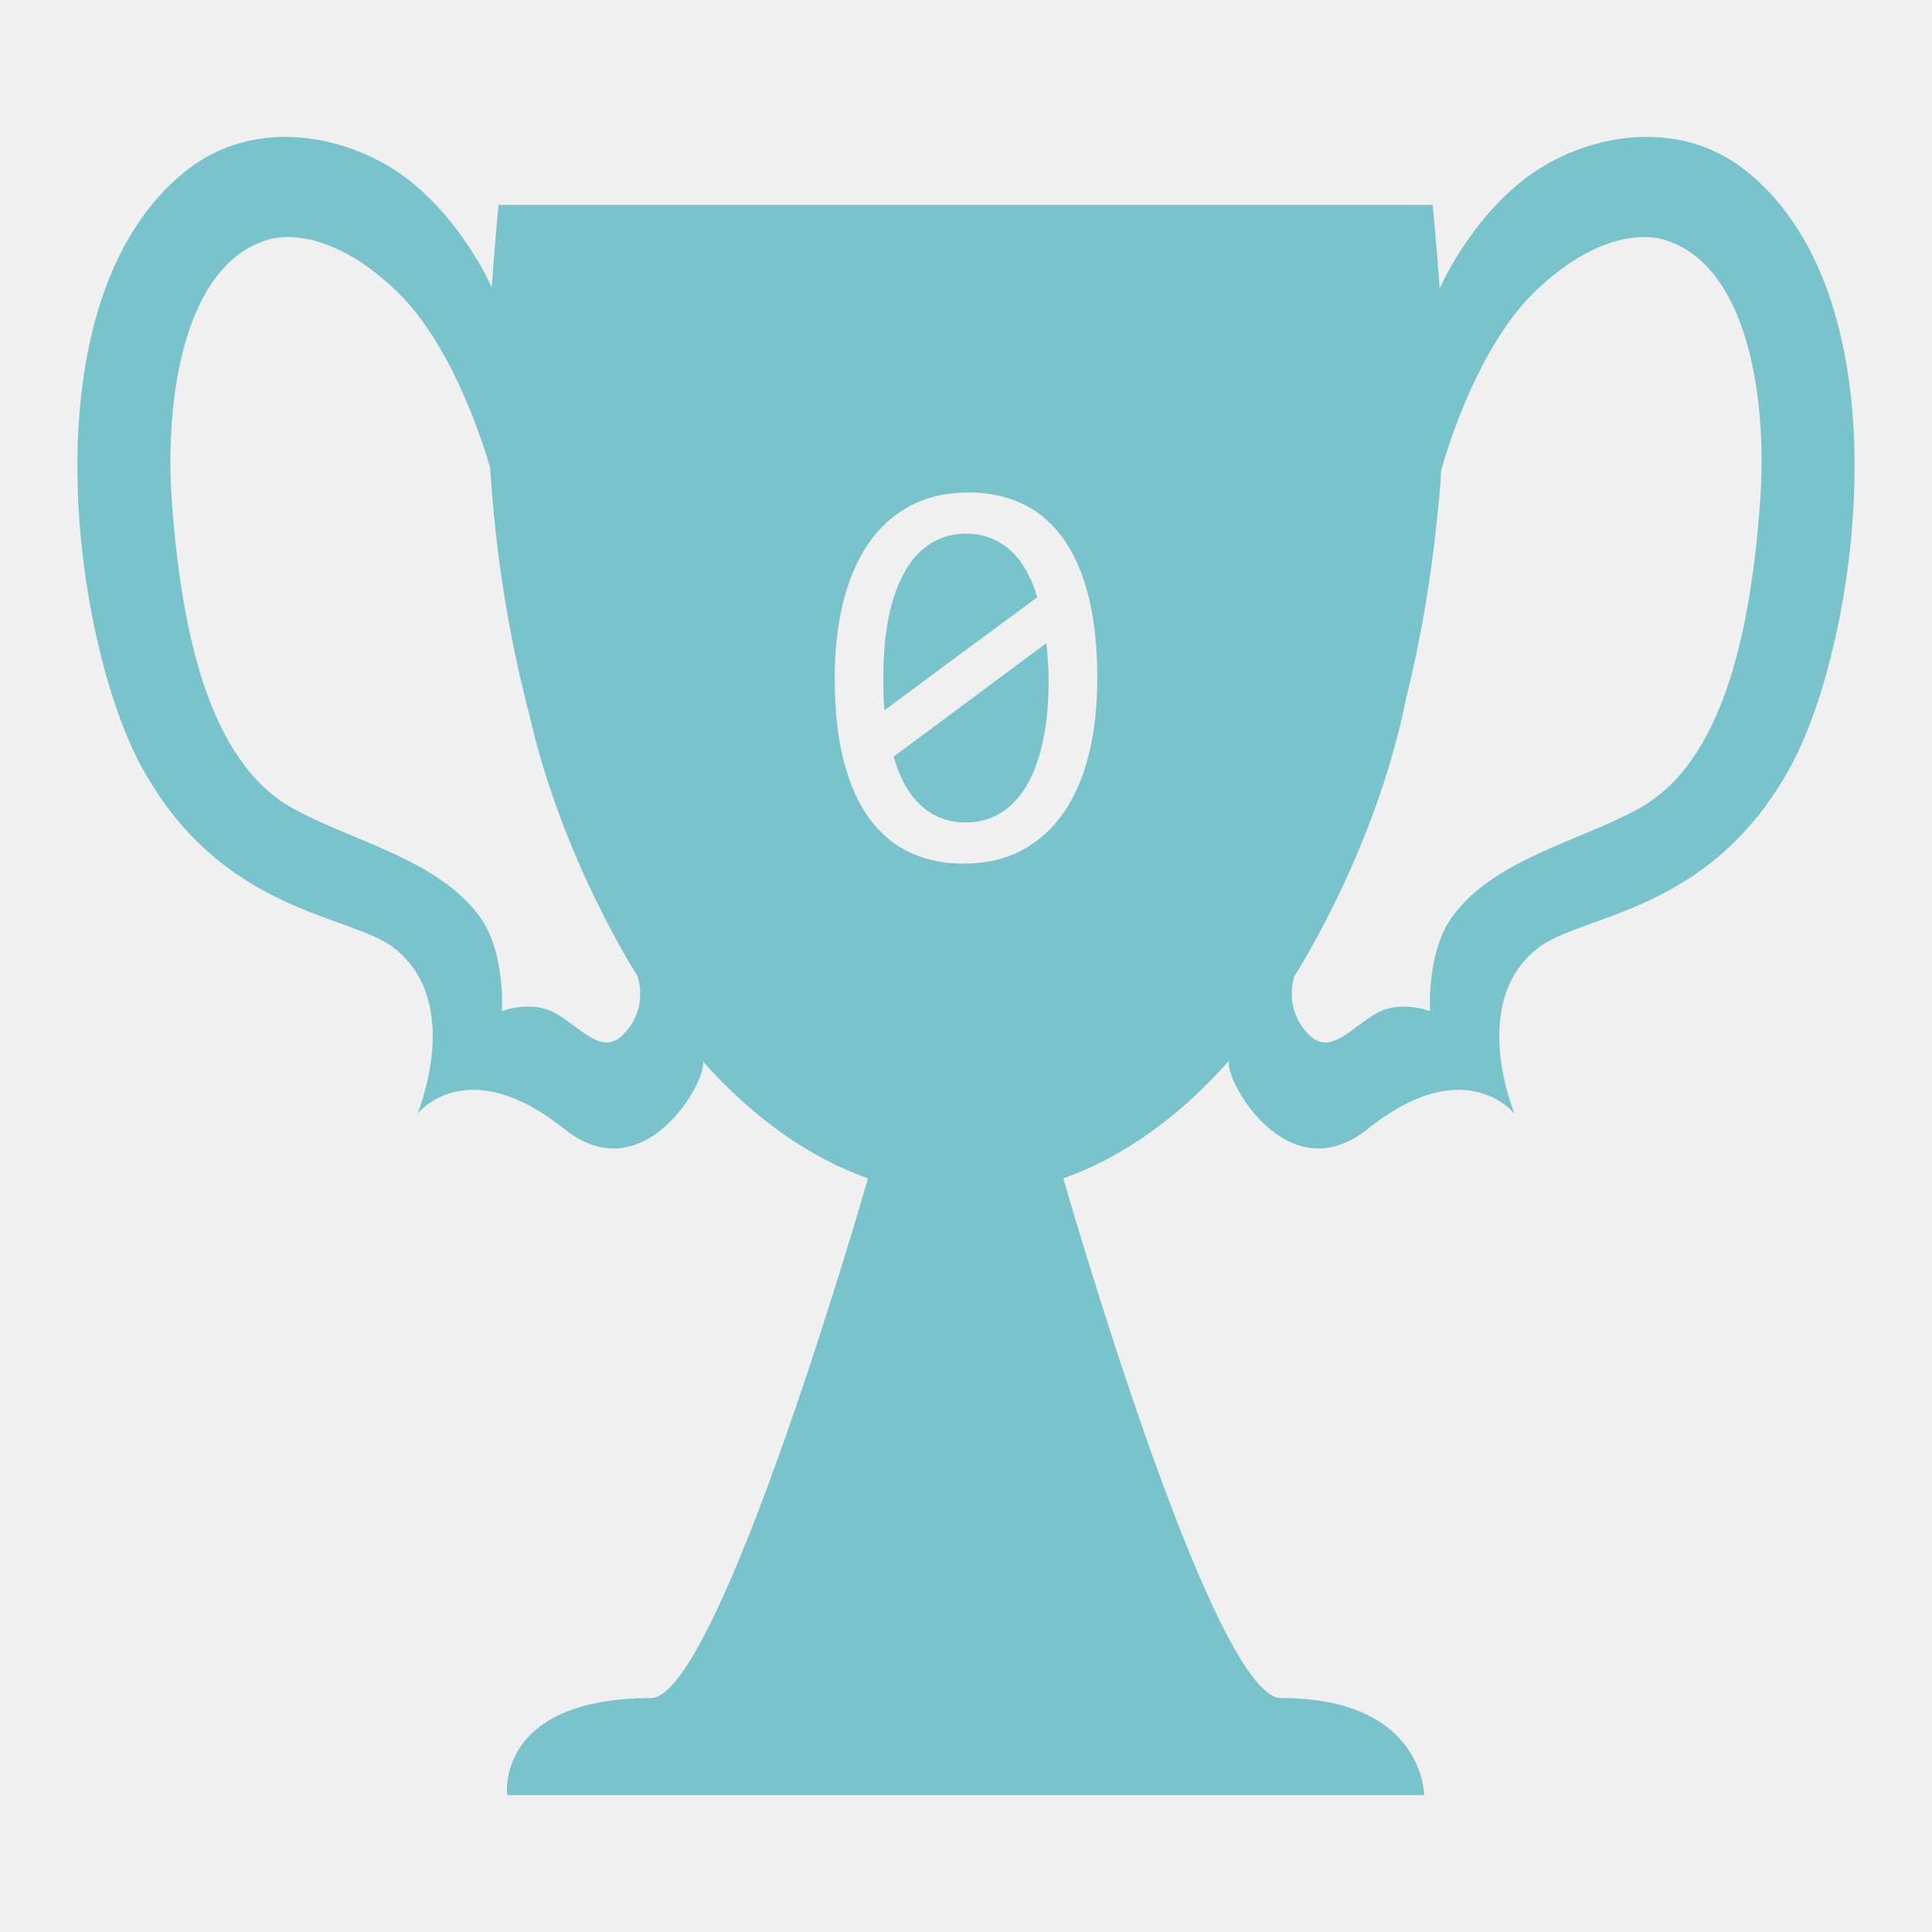
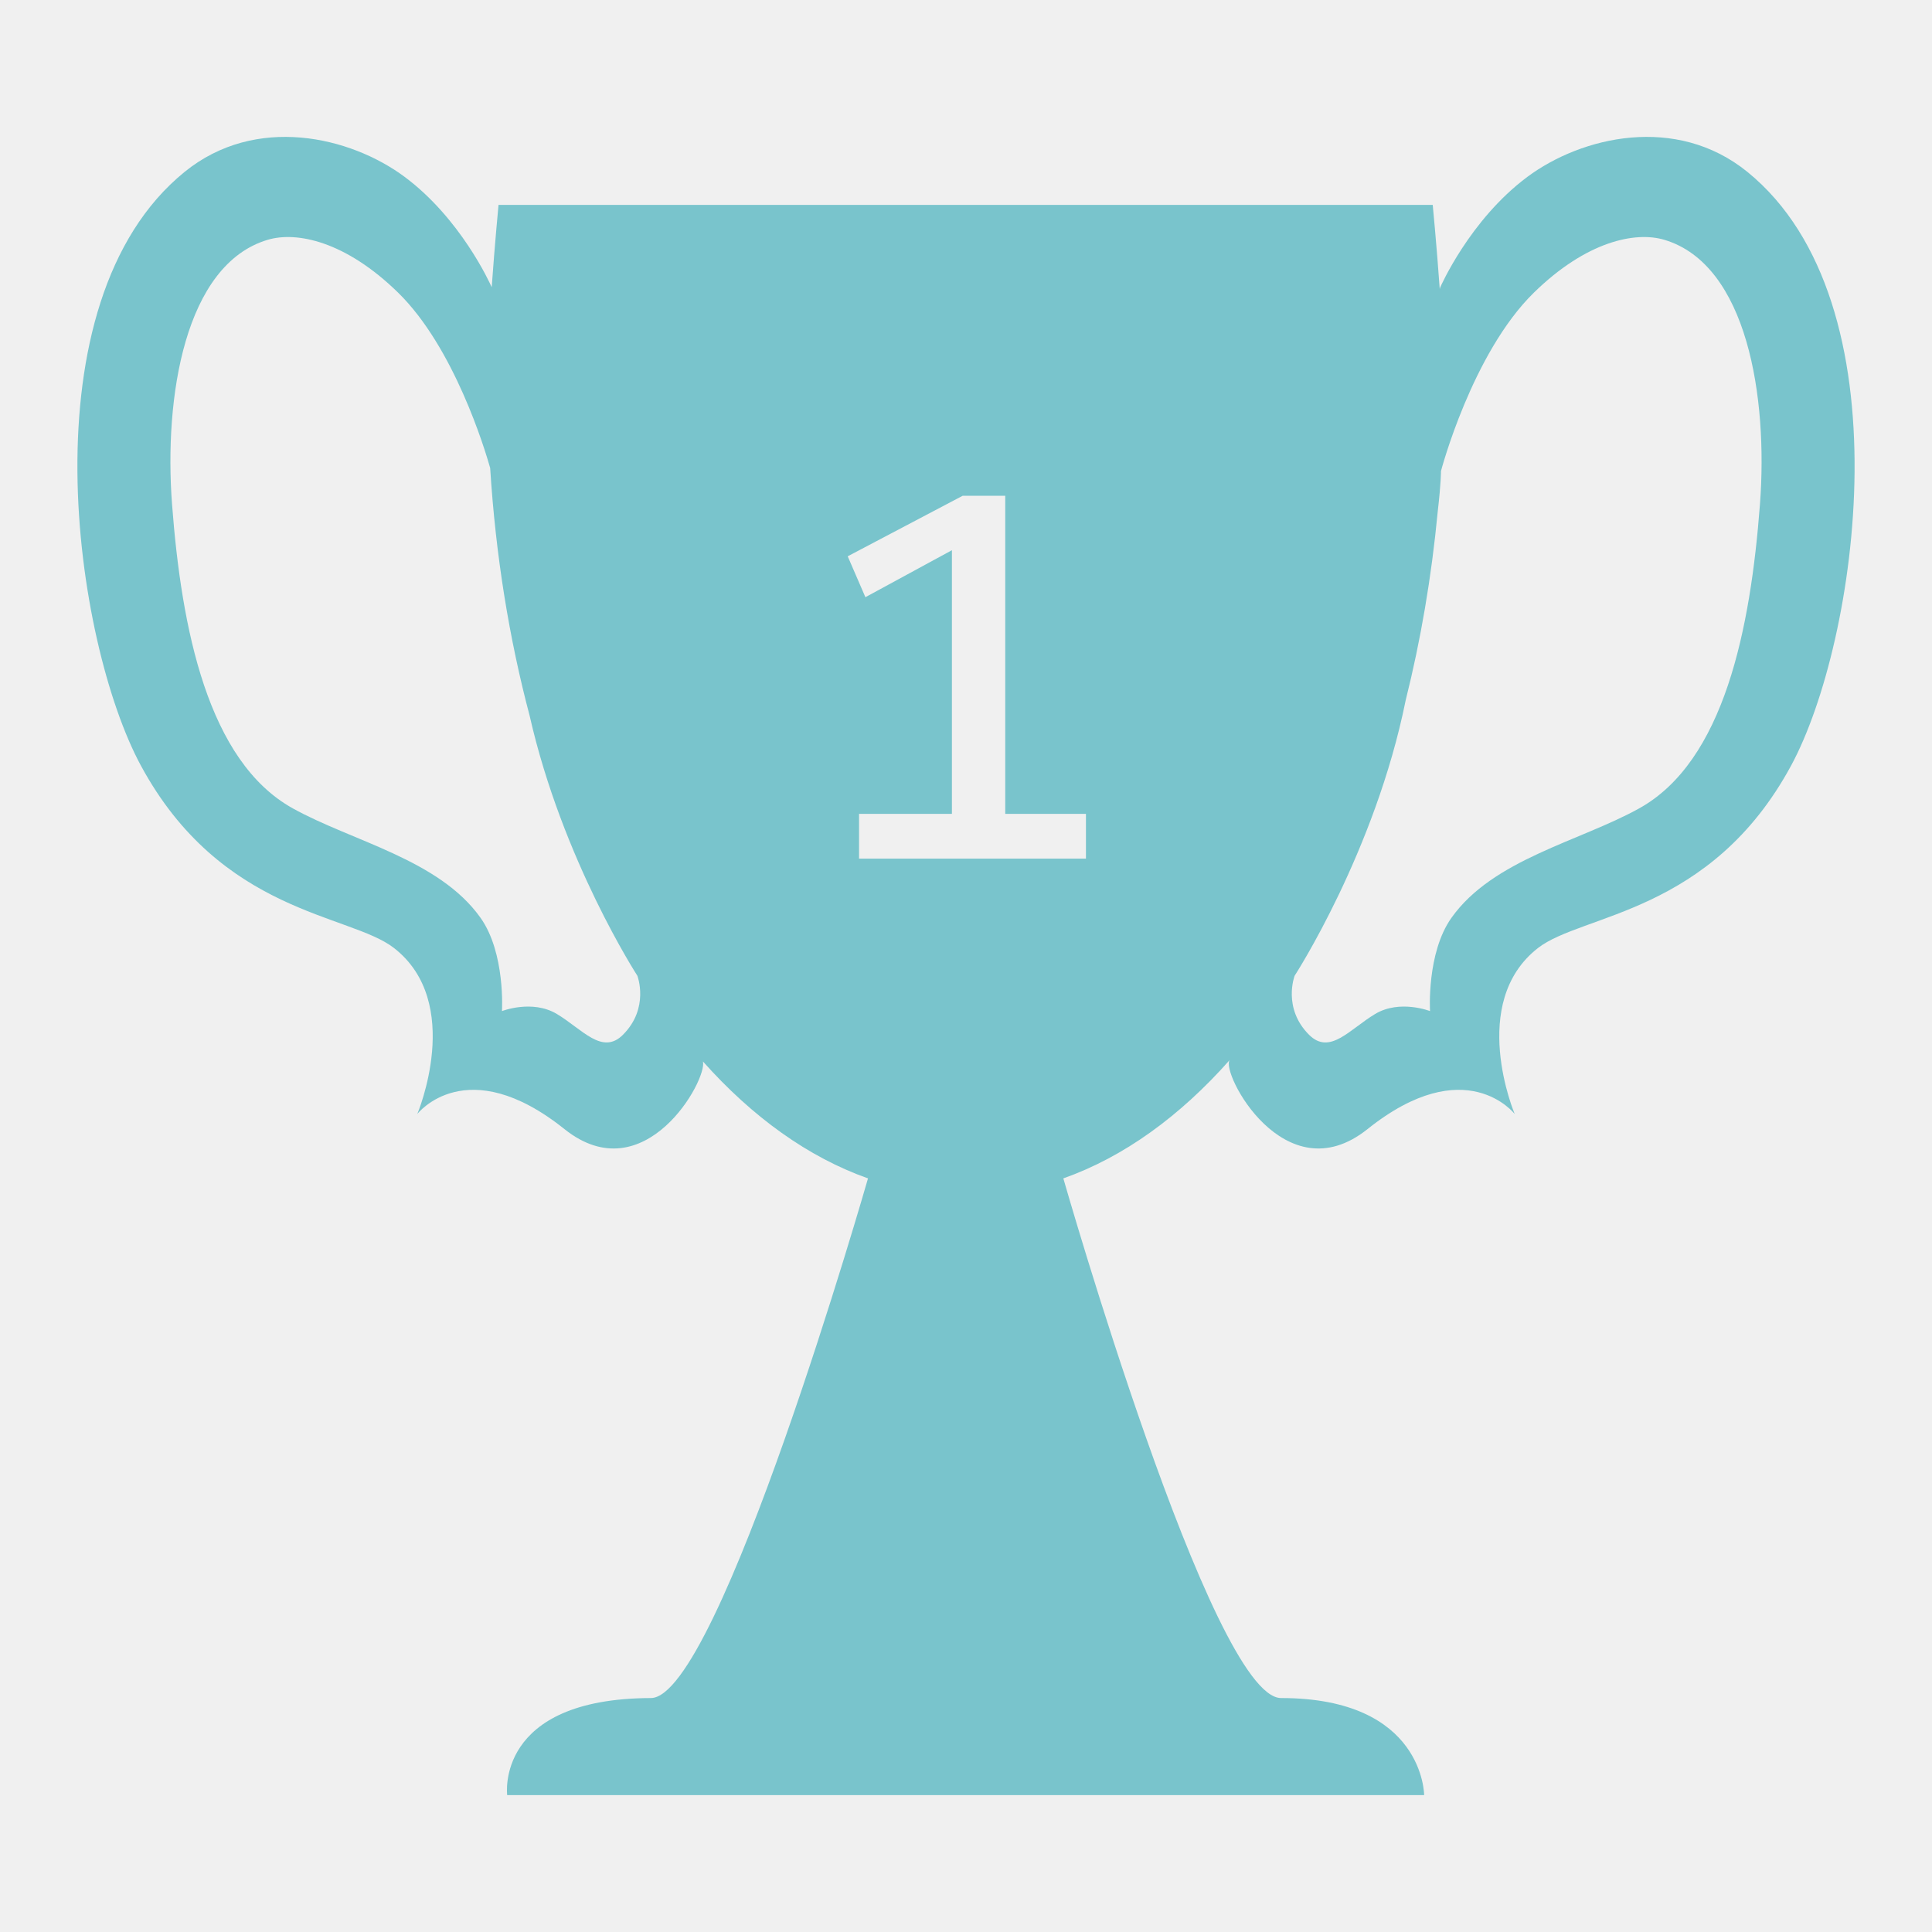
<svg xmlns="http://www.w3.org/2000/svg" version="1.1" id="Layer_2" x="0px" y="0px" width="512px" height="512px" viewBox="0 0 512 512" enable-background="new 0 0 512 512" xml:space="preserve">
  <path display="none" fill="#FFFFFF" d="M357.657,117.526c0,95.759-45.553,173.385-101.744,173.385  c-56.191,0-101.743-77.626-101.743-173.385c0-12.815,2.364-37.331,2.364-37.331l198.739,0  C355.273,80.195,357.657,104.656,357.657,117.526z" />
  <polyline display="none" fill="#FFFFFF" points="256,316.8 207.166,450 301.833,450 256,316.8 " />
  <g>
-     <path fill="none" d="M281.488,142.333c-2.979-4.028-6.567-7.006-10.766-8.936c-4.201-1.928-8.863-2.893-13.99-2.893   c-5.908,0-11.084,1.185-15.527,3.552c-4.444,2.369-8.143,5.713-11.096,10.034c-2.955,4.321-5.176,9.51-6.665,15.564   c-1.49,6.055-2.234,12.744-2.234,20.068c0,8.496,0.806,15.846,2.417,22.046c1.611,6.202,3.906,11.305,6.885,15.308   c2.978,4.004,6.566,6.971,10.767,8.899c4.199,1.928,8.862,2.893,13.989,2.893c5.957,0,11.144-1.185,15.564-3.552   c4.418-2.368,8.117-5.713,11.096-10.034s5.201-9.496,6.666-15.527c1.465-6.03,2.197-12.708,2.197-20.032   c0-8.496-0.807-15.844-2.418-22.046C286.762,151.478,284.467,146.362,281.488,142.333z M234.138,183.825   c-0.025-1.513-0.037-3.027-0.037-4.541c0-6.2,0.513-11.657,1.538-16.37c1.025-4.711,2.49-8.667,4.395-11.865   c1.904-3.197,4.211-5.603,6.921-7.214s5.724-2.417,9.045-2.417c2.49,0,4.736,0.416,6.738,1.245c2.002,0.831,3.783,1.99,5.348,3.479   c1.562,1.49,2.904,3.259,4.027,5.31s2.051,4.321,2.783,6.812l-40.502,29.956C234.248,186.804,234.162,185.339,234.138,183.825z    M276.361,196.533c-1.025,4.713-2.49,8.655-4.395,11.829c-1.904,3.175-4.211,5.566-6.921,7.178s-5.726,2.417-9.045,2.417   c-2.589,0-4.896-0.427-6.921-1.282c-2.027-0.854-3.834-2.051-5.42-3.589c-1.587-1.538-2.942-3.38-4.065-5.53   c-1.124-2.148-2.051-4.492-2.783-7.031l40.503-30.103c0.146,1.563,0.279,3.162,0.402,4.797c0.121,1.637,0.184,3.285,0.184,4.944   C277.9,186.365,277.387,191.821,276.361,196.533z" />
-     <path fill="none" d="M105.506,77.556c-13.919-13.616-26.879-16.306-34.586-14c-22,6.582-27.461,41.796-25.333,70   c2.5,33.125,9.5,68.167,32,80.667c15.759,8.755,38.755,13.5,49.756,29c6.638,9.353,5.682,24.731,5.682,24.731   s8.018-3.157,14.563,0.769c6.759,4.055,12,11,17.503,5.502c7.089-7.083,3.822-15.635,3.822-15.635s-19.975-30.788-28.617-69.184   c-5.371-20.322-8.952-42.312-10.399-65.393C128.468,118.962,120.34,92.069,105.506,77.556z" />
-     <path fill="none" d="M441.08,63.555c-7.706-2.306-20.667,0.384-34.585,14c-16.177,15.826-24.374,46.355-24.611,47.25   c-0.004,0.056-0.008,0.111-0.012,0.167c0,0.599-0.052,3.576-0.829,10.344c-1.648,17.502-4.533,34.297-8.493,50.126   c-0.008,0.038-0.015,0.073-0.022,0.111c-8.114,40.168-29.439,73.036-29.439,73.036s-3.267,8.552,3.822,15.635   c5.503,5.498,10.744-1.447,17.503-5.502c6.545-3.926,14.563-0.769,14.563-0.769s-0.956-15.379,5.682-24.731   c11-15.5,33.997-20.245,49.756-29c22.5-12.5,29.5-47.542,32-80.667C468.542,105.351,463.08,70.137,441.08,63.555z" />
-     <path fill="#79C4CC" d="M463.08,45.555c-18.848-15.302-43.931-9.392-58.334,1.333c-15.333,11.418-23.089,29.306-23.089,29.306   l-0.11,0.405c-0.844-11.864-1.859-22.293-1.859-22.293l-247.572,0c0,0-0.979,10.153-1.808,21.808   c-0.552-1.242-8.287-18.23-23.053-29.227C92.851,36.163,67.768,30.253,48.92,45.555C6.254,80.195,19.717,170.282,37.312,202.846   c21.275,39.375,55.394,39.283,67.086,48.375c18.682,14.526,6.189,44,6.189,44s12.983-16.788,38.999,4   c21.246,16.975,37.939-13.102,36.701-17.921c13.093,14.697,27.877,25.377,43.751,30.988h-0.011c0,0-39.444,137.656-57.53,137.711   c-41.429,0.125-38.086,25.722-38.086,25.722h243c0,0,0-25.722-37.914-25.722c-18.345,0-57.702-137.711-57.702-137.711h-0.01   c16.022-5.664,30.934-16.487,44.117-31.396c-2.578,3.094,14.531,35.889,36.509,18.328c26.017-20.788,39-4,39-4   s-12.493-29.474,6.188-44c11.693-9.093,45.812-9,67.087-48.375C492.283,170.282,505.746,80.195,463.08,45.555z M168.913,258.589   c0,0,3.267,8.552-3.822,15.635c-5.503,5.498-10.744-1.447-17.503-5.502c-6.545-3.926-14.563-0.769-14.563-0.769   s0.956-15.379-5.682-24.731c-11.001-15.5-33.998-20.245-49.756-29c-22.5-12.5-29.5-47.542-32-80.667   c-2.128-28.204,3.333-63.418,25.333-70c7.707-2.306,20.667,0.384,34.586,14c14.834,14.514,22.962,41.407,24.392,46.457   c1.447,23.081,5.028,45.07,10.399,65.393C148.938,227.801,168.913,258.589,168.913,258.589z M288.594,199.755   c-1.465,6.031-3.688,11.206-6.666,15.527s-6.678,7.667-11.096,10.034c-4.42,2.368-9.607,3.552-15.564,3.552   c-5.127,0-9.791-0.965-13.989-2.893c-4.2-1.928-7.789-4.895-10.767-8.899c-2.979-4.003-5.273-9.106-6.885-15.308   c-1.611-6.2-2.417-13.55-2.417-22.046c0-7.324,0.744-14.013,2.234-20.068c1.489-6.054,3.71-11.243,6.665-15.564   c2.954-4.321,6.652-7.665,11.096-10.034c4.442-2.368,9.619-3.552,15.527-3.552c5.127,0,9.789,0.965,13.99,2.893   c4.198,1.93,7.787,4.907,10.766,8.936s5.273,9.144,6.885,15.344c1.611,6.202,2.418,13.55,2.418,22.046   C290.791,187.048,290.059,193.726,288.594,199.755z M466.413,133.555c-2.5,33.125-9.5,68.167-32,80.667   c-15.759,8.755-38.756,13.5-49.756,29c-6.638,9.353-5.682,24.731-5.682,24.731s-8.018-3.157-14.563,0.769   c-6.759,4.055-12,11-17.503,5.502c-7.089-7.083-3.822-15.635-3.822-15.635s21.325-32.867,29.439-73.036   c0.008-0.038,0.015-0.073,0.022-0.111c3.96-15.829,6.845-32.624,8.493-50.126c0.777-6.769,0.829-9.746,0.829-10.344   c0.004-0.056,0.008-0.111,0.012-0.167c0.237-0.895,8.435-31.424,24.611-47.25c13.918-13.616,26.879-16.306,34.585-14   C463.08,70.137,468.542,105.351,466.413,133.555z" />
-     <path fill="#79C4CC" d="M277.314,170.422l-40.503,30.103c0.732,2.54,1.659,4.883,2.783,7.031c1.123,2.149,2.478,3.992,4.065,5.53   c1.586,1.538,3.393,2.735,5.42,3.589c2.025,0.855,4.333,1.282,6.921,1.282c3.32,0,6.335-0.806,9.045-2.417s5.017-4.003,6.921-7.178   c1.904-3.173,3.369-7.116,4.395-11.829c1.025-4.711,1.539-10.168,1.539-16.37c0-1.659-0.063-3.307-0.184-4.944   C277.594,173.584,277.461,171.985,277.314,170.422z" />
-     <path fill="#79C4CC" d="M272.113,151.452c-1.123-2.051-2.466-3.82-4.027-5.31c-1.564-1.489-3.346-2.648-5.348-3.479   c-2.002-0.83-4.248-1.245-6.738-1.245c-3.321,0-6.335,0.806-9.045,2.417s-5.017,4.017-6.921,7.214   c-1.904,3.199-3.369,7.154-4.395,11.865c-1.025,4.713-1.538,10.169-1.538,16.37c0,1.514,0.011,3.028,0.037,4.541   c0.024,1.514,0.11,2.979,0.256,4.395l40.502-29.956C274.164,155.773,273.236,153.503,272.113,151.452z" />
+     <path fill="none" d="M105.506,77.556c-13.919-13.616-26.879-16.306-34.586-14c-22,6.582-27.461,41.796-25.333,70   c2.5,33.125,9.5,68.167,32,80.667c15.759,8.755,38.755,13.5,49.756,29c6.638,9.353,5.682,24.731,5.682,24.731   s8.018-3.157,14.563,0.769c6.759,4.055,12,11,17.503,5.502c7.089-7.083,3.822-15.635,3.822-15.635s-19.878-30.644-28.553-68.914   c-5.409-20.393-9.007-42.477-10.46-65.654C128.477,118.991,120.348,92.077,105.506,77.556z" />
+     <polygon fill="none" points="266.4,131.384 255.122,131.384 224.653,147.424 229.34,158.264 252.265,145.813 252.265,215.686    227.656,215.686 227.656,227.551 287.787,227.551 287.787,215.686 266.4,215.686  " />
+     <path fill="none" d="M441.08,63.555c-7.706-2.306-20.667,0.384-34.585,14c-16.418,16.062-24.623,47.292-24.623,47.292   s0.052,2.858-0.852,10.671c-1.655,17.454-4.532,34.208-8.485,49.996c-0.003,0.013-0.005,0.025-0.008,0.039   c-8.114,40.168-29.439,73.036-29.439,73.036s-3.267,8.552,3.822,15.635c5.503,5.498,10.744-1.447,17.503-5.502   c6.545-3.926,14.563-0.769,14.563-0.769s-0.956-15.379,5.682-24.731c11-15.5,33.997-20.245,49.756-29   c22.5-12.5,29.5-47.542,32-80.667C468.542,105.351,463.08,70.137,441.08,63.555z" />
+     <path fill="#79C4CC" d="M463.08,45.555c-18.848-15.302-43.931-9.392-58.334,1.333c-15.333,11.418-23.089,29.306-23.089,29.306   l-0.11,0.405c-0.844-11.864-1.859-22.293-1.859-22.293l-247.572,0c0,0-0.979,10.153-1.808,21.808   c-0.552-1.242-8.287-18.23-23.053-29.227C92.851,36.163,67.768,30.253,48.92,45.555C6.254,80.195,19.717,170.282,37.312,202.846   c21.275,39.375,55.394,39.283,67.086,48.375c18.682,14.526,6.189,44,6.189,44s12.983-16.788,38.999,4   c21.245,16.974,37.938-13.099,36.701-17.92c13.093,14.697,27.877,25.376,43.751,30.987h-0.011c0,0-39.444,137.656-57.53,137.711   c-41.429,0.125-38.086,25.722-38.086,25.722h243c0,0,0-25.722-37.914-25.722c-18.345,0-57.702-137.711-57.702-137.711h-0.01   c16.024-5.664,30.938-16.49,44.122-31.403c-2.607,3.055,14.511,35.909,36.504,18.336c26.017-20.788,39-4,39-4   s-12.493-29.474,6.188-44c11.693-9.093,45.812-9,67.087-48.375C492.283,170.282,505.746,80.195,463.08,45.555z M168.913,258.589   c0,0,3.267,8.552-3.822,15.635c-5.503,5.498-10.744-1.447-17.503-5.502c-6.545-3.926-14.563-0.769-14.563-0.769   s0.956-15.379-5.682-24.731c-11.001-15.5-33.998-20.245-49.756-29c-22.5-12.5-29.5-47.542-32-80.667   c-2.128-28.204,3.333-63.418,25.333-70c7.707-2.306,20.667,0.384,34.586,14c14.842,14.521,22.971,41.436,24.394,46.466   c1.453,23.177,5.051,45.261,10.46,65.654C149.035,227.945,168.913,258.589,168.913,258.589z M287.787,227.551h-60.131v-11.865   h24.609v-69.873l-22.925,12.451l-4.688-10.84l30.469-16.04H266.4v84.302h21.387V227.551z M466.413,133.555   c-2.5,33.125-9.5,68.167-32,80.667c-15.759,8.755-38.756,13.5-49.756,29c-6.638,9.353-5.682,24.731-5.682,24.731   s-8.018-3.157-14.563,0.769c-6.759,4.055-12,11-17.503,5.502c-7.089-7.083-3.822-15.635-3.822-15.635s21.325-32.867,29.439-73.036   c0.003-0.013,0.005-0.025,0.008-0.039c3.953-15.787,6.83-32.542,8.485-49.996c0.903-7.813,0.852-10.671,0.852-10.671   s8.205-31.23,24.623-47.292c13.918-13.616,26.879-16.306,34.585-14C463.08,70.137,468.542,105.351,466.413,133.555z" />
  </g>
</svg>
